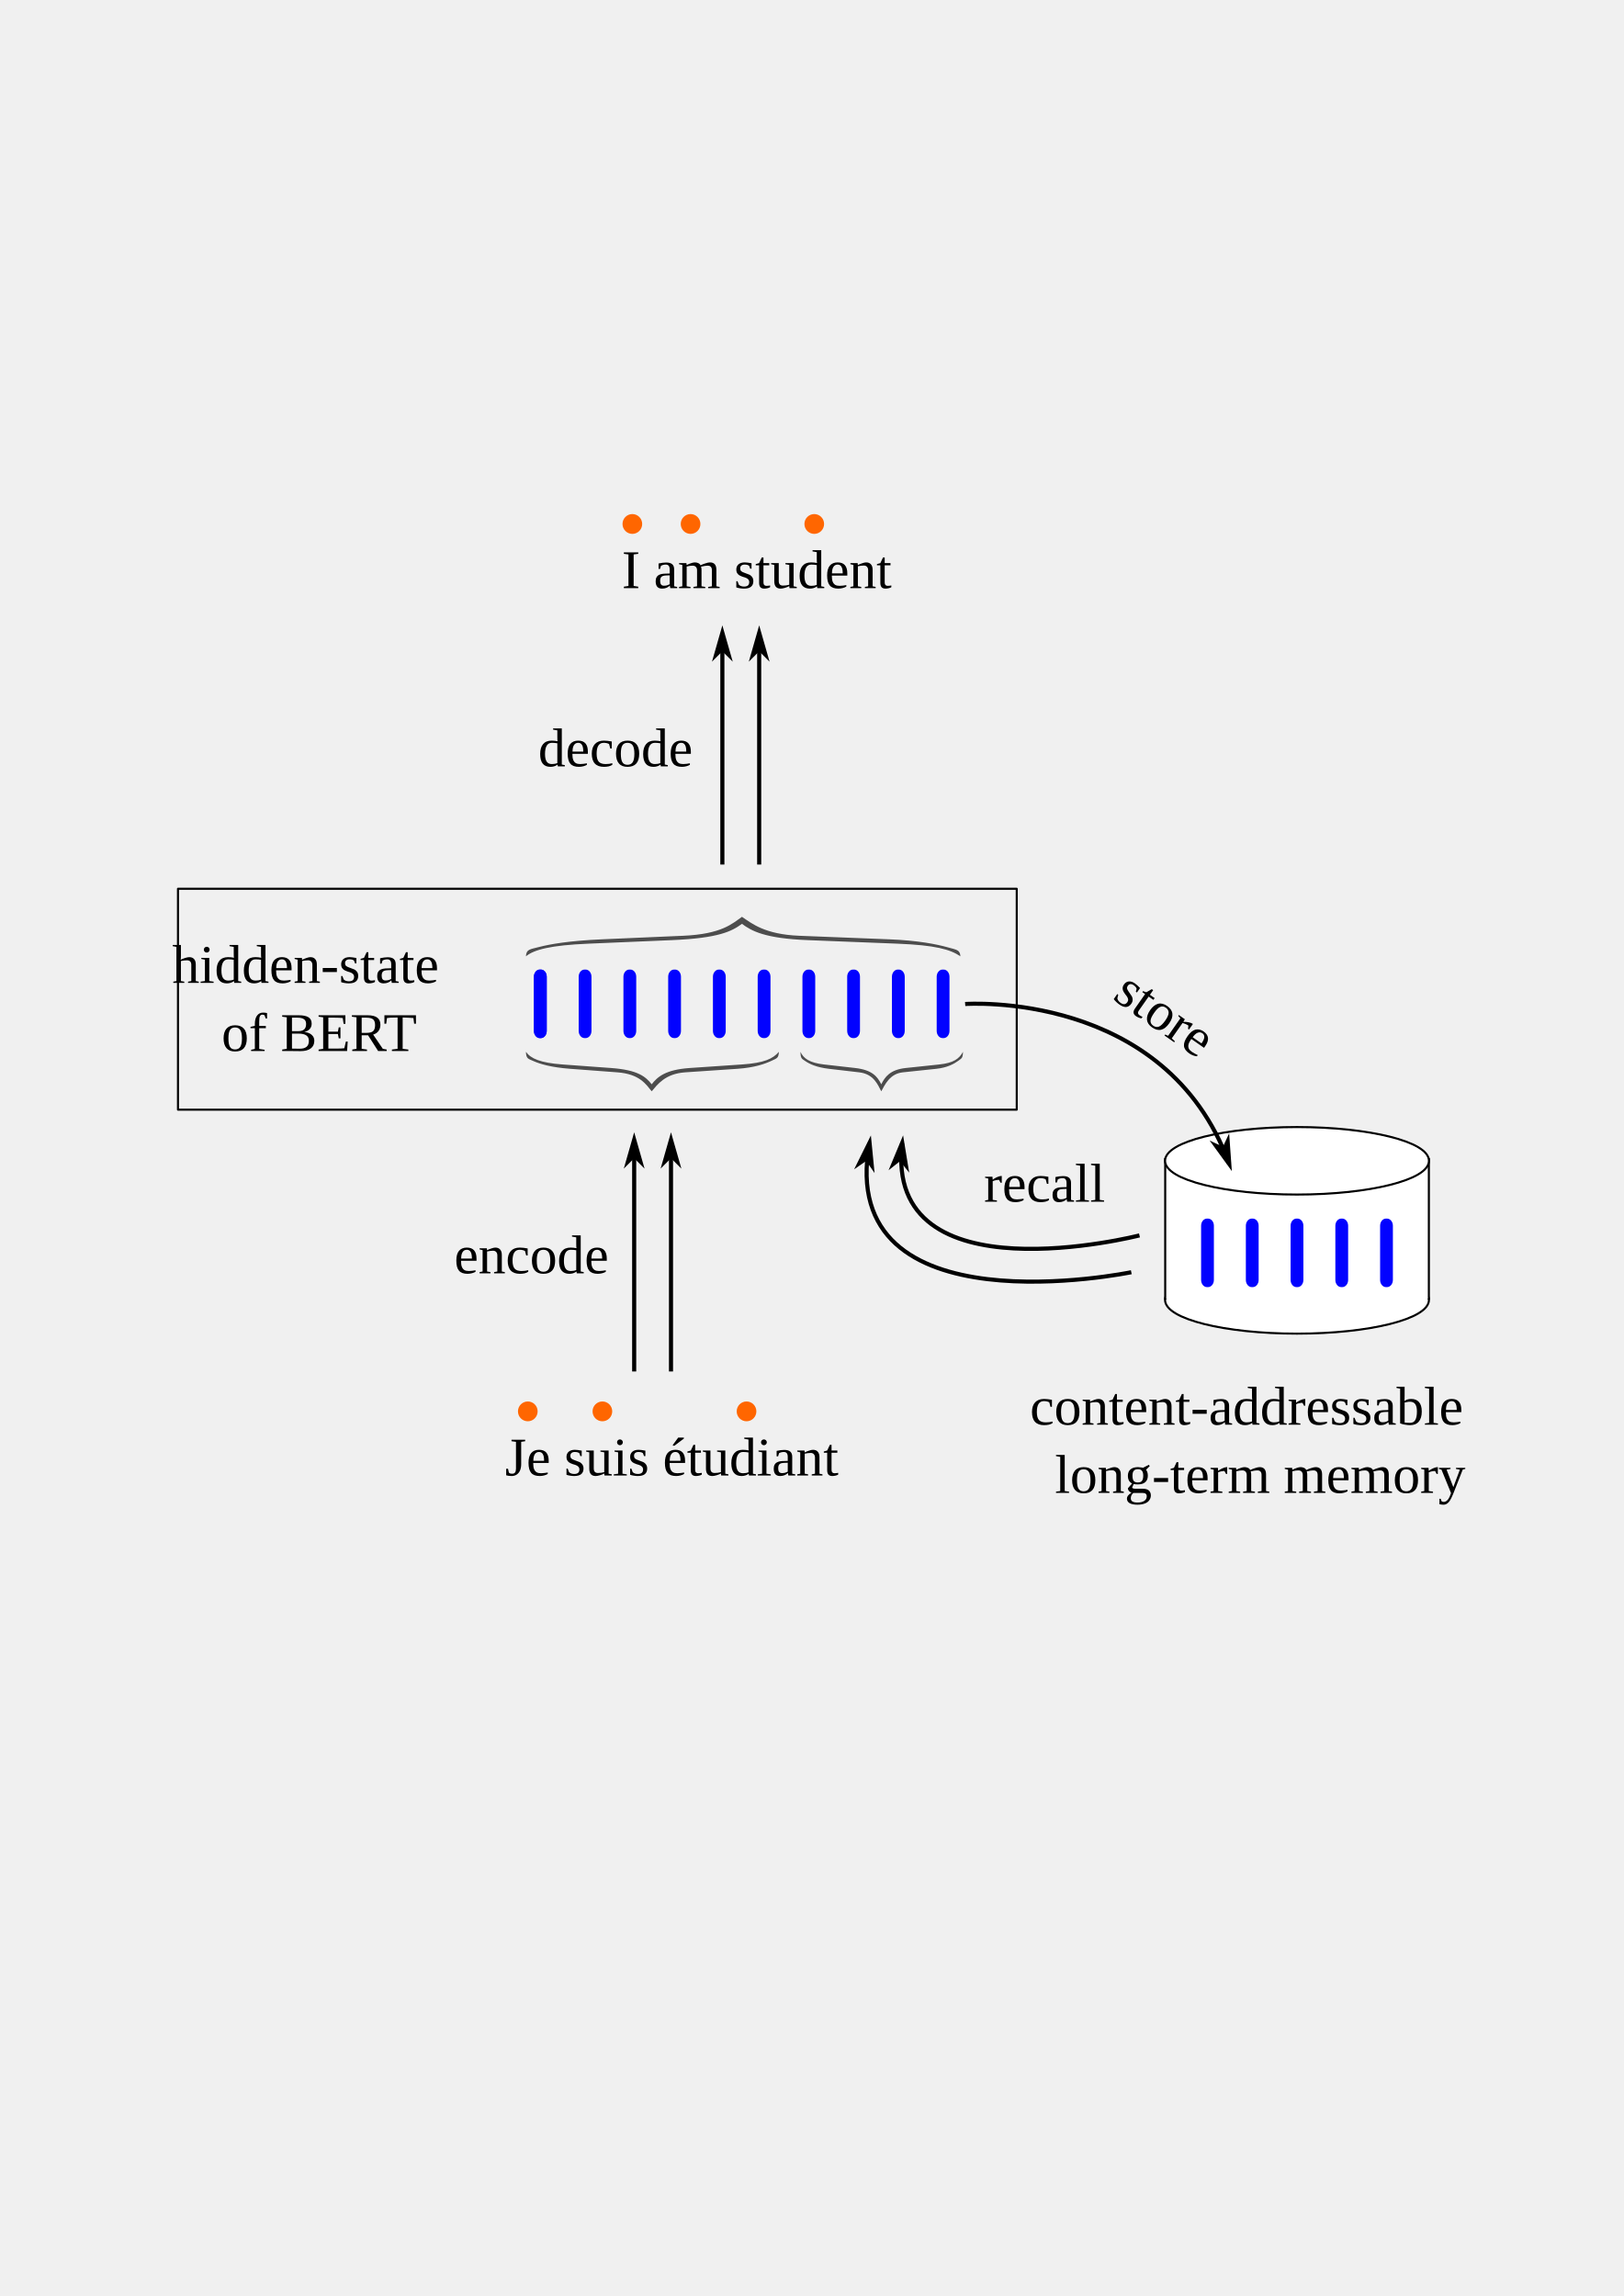
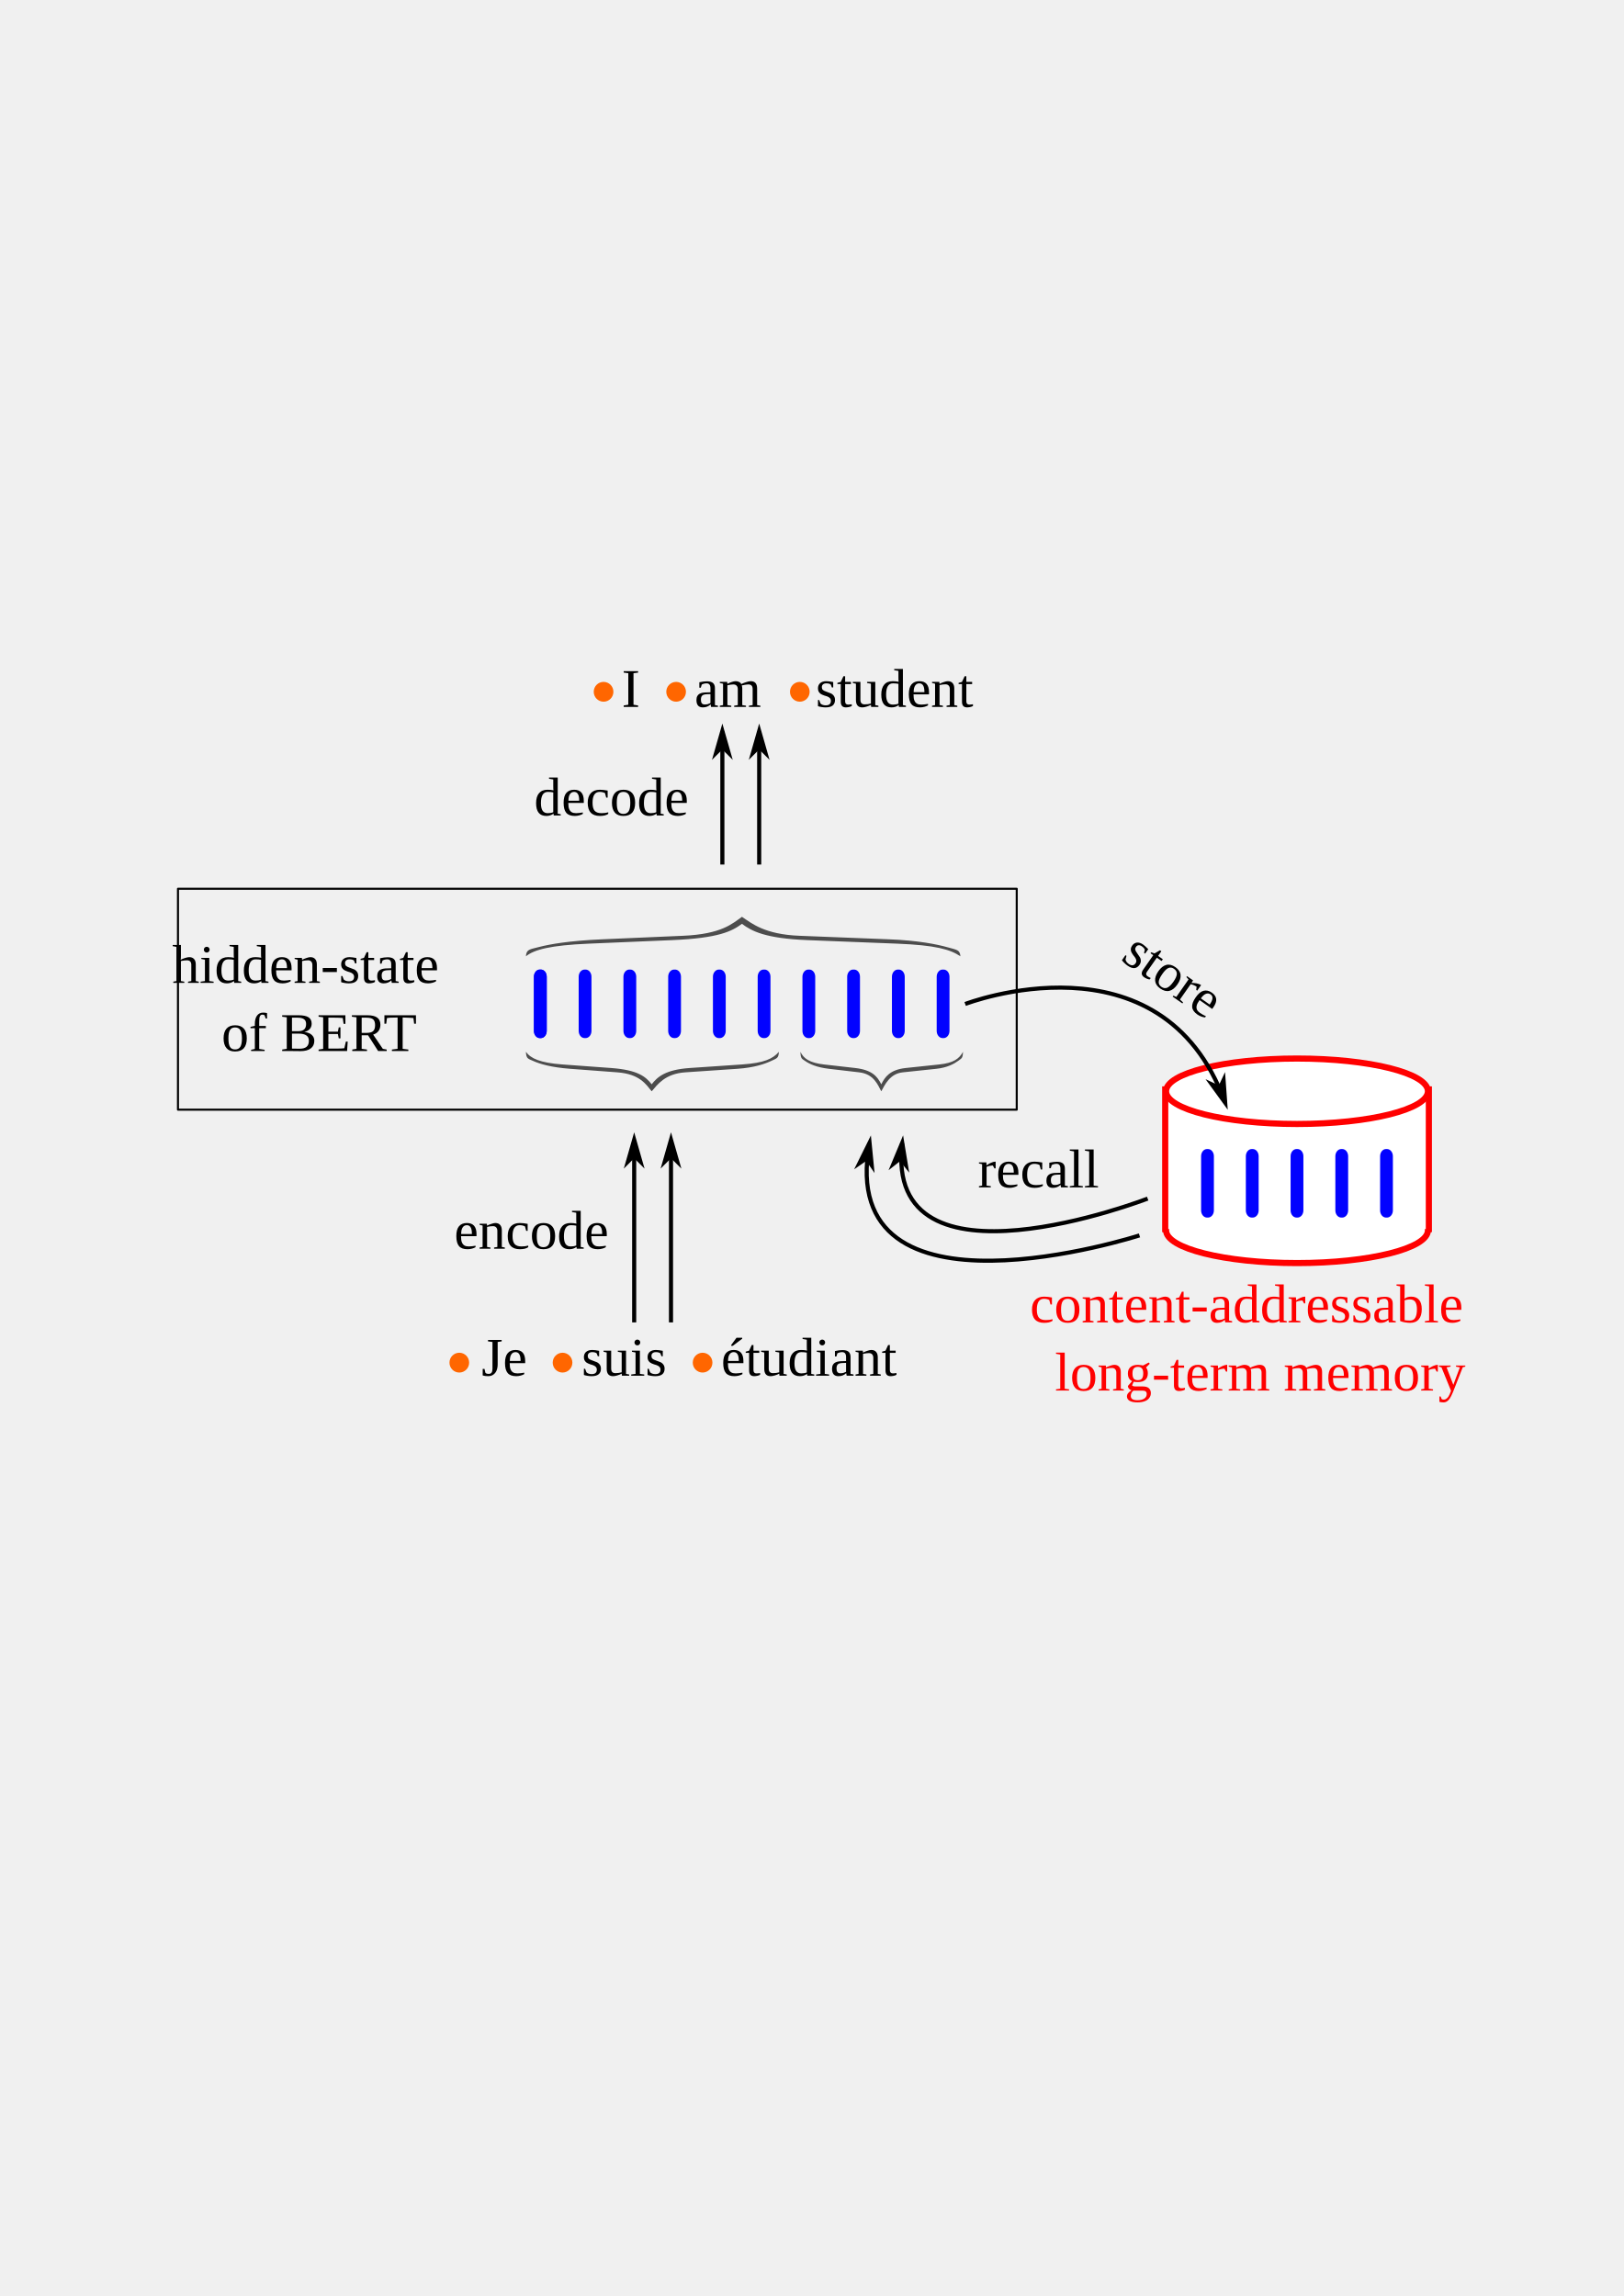
<svg xmlns="http://www.w3.org/2000/svg" xmlns:xlink="http://www.w3.org/1999/xlink" width="210mm" height="297mm" viewBox="0 0 210 297" version="1.1" id="svg8">
  <defs id="defs2">
    <marker orient="auto" refY="0" refX="0" id="Arrow2Send" style="overflow:visible">
      <path id="path3909" style="fill-rule:evenodd;stroke-width:0.625;stroke-linejoin:round" d="M 8.719,4.034 -2.207,0.016 8.719,-4.002 c -1.745,2.372 -1.735,5.617 -6e-7,8.035 z" transform="matrix(-0.3,0,0,-0.3,0.69,0)" />
    </marker>
    <marker orient="auto" refY="0" refX="0" id="Arrow1Lend" style="overflow:visible">
      <path id="path3879" d="M 0,0 5,-5 -12.5,0 5,5 0,0 z" style="fill-rule:evenodd;stroke:#000000;stroke-width:1pt" transform="matrix(-0.8,0,0,-0.8,-10,0)" />
    </marker>
    <marker orient="auto" refY="0" refX="0" id="Arrow2Lend" style="overflow:visible">
      <path id="path3897" style="fill-rule:evenodd;stroke-width:0.625;stroke-linejoin:round" d="M 8.719,4.034 -2.207,0.016 8.719,-4.002 c -1.745,2.372 -1.735,5.617 -6e-7,8.035 z" transform="matrix(-1.1,0,0,-1.1,-1.1,0)" />
    </marker>
    <marker orient="auto" refY="0" refX="0" id="Arrow2Mend" style="overflow:visible">
      <path id="path3903" style="fill-rule:evenodd;stroke-width:0.625;stroke-linejoin:round" d="M 8.719,4.034 -2.207,0.016 8.719,-4.002 c -1.745,2.372 -1.735,5.617 -6e-7,8.035 z" transform="scale(-0.6,-0.6)" />
    </marker>
    <marker orient="auto" refY="0" refX="0" id="Arrow1Mend" style="overflow:visible">
      <path id="path3885" d="M 0,0 5,-5 -12.5,0 5,5 0,0 z" style="fill-rule:evenodd;stroke:#000000;stroke-width:1pt" transform="matrix(-0.4,0,0,-0.4,-4,0)" />
    </marker>
    <marker orient="auto" refY="0" refX="0" id="Arrow2Lend-2" style="overflow:visible">
      <path id="path3897-9" style="fill-rule:evenodd;stroke-width:0.625;stroke-linejoin:round" d="M 8.719,4.034 -2.207,0.016 8.719,-4.002 c -1.745,2.372 -1.735,5.617 -6e-7,8.035 z" transform="matrix(-1.1,0,0,-1.1,-1.1,0)" />
    </marker>
    <marker orient="auto" refY="0" refX="0" id="Arrow2Lend-1" style="overflow:visible">
      <path id="path3897-94" style="fill-rule:evenodd;stroke-width:0.625;stroke-linejoin:round" d="M 8.719,4.034 -2.207,0.016 8.719,-4.002 c -1.745,2.372 -1.735,5.617 -6e-7,8.035 z" transform="matrix(-1.1,0,0,-1.1,-1.1,0)" />
    </marker>
    <marker orient="auto" refY="0" refX="0" id="Arrow2Lend-8" style="overflow:visible">
      <path id="path3897-4" style="fill-rule:evenodd;stroke-width:0.625;stroke-linejoin:round" d="M 8.719,4.034 -2.207,0.016 8.719,-4.002 c -1.745,2.372 -1.735,5.617 -6e-7,8.035 z" transform="matrix(-1.1,0,0,-1.1,-1.1,0)" />
    </marker>
    <marker orient="auto" refY="0" refX="0" id="Arrow2Lend-0" style="overflow:visible">
      <path id="path3897-3" style="fill-rule:evenodd;stroke-width:0.625;stroke-linejoin:round" d="M 8.719,4.034 -2.207,0.016 8.719,-4.002 c -1.745,2.372 -1.735,5.617 -6e-7,8.035 z" transform="matrix(-1.1,0,0,-1.1,-1.1,0)" />
    </marker>
    <marker orient="auto" refY="0" refX="0" id="Arrow2Lend-10" style="overflow:visible">
      <path id="path3897-6" style="fill-rule:evenodd;stroke-width:0.625;stroke-linejoin:round" d="M 8.719,4.034 -2.207,0.016 8.719,-4.002 c -1.745,2.372 -1.735,5.617 -6e-7,8.035 z" transform="matrix(-1.1,0,0,-1.1,-1.1,0)" />
    </marker>
    <marker orient="auto" refY="0" refX="0" id="Arrow2Lend-06" style="overflow:visible">
      <path id="path3897-1" style="fill-rule:evenodd;stroke-width:0.625;stroke-linejoin:round" d="M 8.719,4.034 -2.207,0.016 8.719,-4.002 c -1.745,2.372 -1.735,5.617 -6e-7,8.035 z" transform="matrix(-1.1,0,0,-1.1,-1.1,0)" />
    </marker>
    <marker orient="auto" refY="0" refX="0" id="Arrow2Lend-4" style="overflow:visible">
      <path id="path3897-7" style="fill-rule:evenodd;stroke-width:0.625;stroke-linejoin:round" d="M 8.719,4.034 -2.207,0.016 8.719,-4.002 c -1.745,2.372 -1.735,5.617 -6e-7,8.035 z" transform="matrix(-1.1,0,0,-1.1,-1.1,0)" />
    </marker>
    <marker orient="auto" refY="0" refX="0" id="Arrow2MendS" style="overflow:visible">
      <path id="path7051" style="fill:#0000ff;fill-rule:evenodd;stroke:#0000ff;stroke-width:0.625;stroke-linejoin:round" d="M 8.719,4.034 -2.207,0.016 8.719,-4.002 c -1.745,2.372 -1.735,5.617 -6e-7,8.035 z" transform="scale(-0.6,-0.6)" />
    </marker>
    <marker orient="auto" refY="0" refX="0" id="Arrow2MendSG" style="overflow:visible">
      <path id="path7329" style="fill:#ff0000;fill-rule:evenodd;stroke:#ff0000;stroke-width:0.625;stroke-linejoin:round" d="M 8.719,4.034 -2.207,0.016 8.719,-4.002 c -1.745,2.372 -1.735,5.617 -6e-7,8.035 z" transform="scale(-0.6,-0.6)" />
    </marker>
    <marker orient="auto" refY="0" refX="0" id="Arrow2MendSGT" style="overflow:visible">
      <path id="path4633" style="fill:#000000;fill-rule:evenodd;stroke:#000000;stroke-width:0.625;stroke-linejoin:round" d="M 8.719,4.034 -2.207,0.016 8.719,-4.002 c -1.745,2.372 -1.735,5.617 -6e-7,8.035 z" transform="scale(-0.6,-0.6)" />
    </marker>
    <marker orient="auto" refY="0" refX="0" id="Arrow1Mend-2" style="overflow:visible">
      <path id="path3885-9" d="M 0,0 5,-5 -12.5,0 5,5 Z" style="fill-rule:evenodd;stroke:#000000;stroke-width:1pt" transform="matrix(-0.4,0,0,-0.4,-4,0)" />
    </marker>
    <marker orient="auto" refY="0" refX="0" id="marker1307" style="overflow:visible">
      <path id="path1305" d="M 0,0 5,-5 -12.5,0 5,5 Z" style="fill-rule:evenodd;stroke:#000000;stroke-width:1pt" transform="matrix(-0.4,0,0,-0.4,-4,0)" />
    </marker>
    <marker orient="auto" refY="0" refX="0" id="Arrow2Send-2" style="overflow:visible">
      <path id="path3909-9" style="fill-rule:evenodd;stroke-width:0.625;stroke-linejoin:round" d="M 8.719,4.034 -2.207,0.016 8.719,-4.002 c -1.745,2.372 -1.735,5.617 -6e-7,8.035 z" transform="matrix(-0.3,0,0,-0.3,0.69,0)" />
    </marker>
    <marker orient="auto" refY="0" refX="0" id="Arrow1Lend-1" style="overflow:visible">
      <path id="path3879-2" d="M 0,0 5,-5 -12.5,0 5,5 0,0 z" style="fill-rule:evenodd;stroke:#000000;stroke-width:1pt" transform="matrix(-0.8,0,0,-0.8,-10,0)" />
    </marker>
    <marker orient="auto" refY="0" refX="0" id="Arrow2Lend-7" style="overflow:visible">
      <path id="path3897-0" style="fill-rule:evenodd;stroke-width:0.625;stroke-linejoin:round" d="M 8.719,4.034 -2.207,0.016 8.719,-4.002 c -1.745,2.372 -1.735,5.617 -6e-7,8.035 z" transform="matrix(-1.1,0,0,-1.1,-1.1,0)" />
    </marker>
    <marker orient="auto" refY="0" refX="0" id="Arrow2Mend-9" style="overflow:visible">
      <path id="path3903-3" style="fill-rule:evenodd;stroke-width:0.625;stroke-linejoin:round" d="M 8.719,4.034 -2.207,0.016 8.719,-4.002 c -1.745,2.372 -1.735,5.617 -6e-7,8.035 z" transform="scale(-0.6,-0.6)" />
    </marker>
    <marker orient="auto" refY="0" refX="0" id="Arrow1Mend-6" style="overflow:visible">
      <path id="path3885-0" d="M 0,0 5,-5 -12.5,0 5,5 0,0 z" style="fill-rule:evenodd;stroke:#000000;stroke-width:1pt" transform="matrix(-0.4,0,0,-0.4,-4,0)" />
    </marker>
    <marker orient="auto" refY="0" refX="0" id="Arrow2Lend-2-6" style="overflow:visible">
      <path id="path3897-9-2" style="fill-rule:evenodd;stroke-width:0.625;stroke-linejoin:round" d="M 8.719,4.034 -2.207,0.016 8.719,-4.002 c -1.745,2.372 -1.735,5.617 -6e-7,8.035 z" transform="matrix(-1.1,0,0,-1.1,-1.1,0)" />
    </marker>
    <marker orient="auto" refY="0" refX="0" id="Arrow2Lend-1-6" style="overflow:visible">
      <path id="path3897-94-1" style="fill-rule:evenodd;stroke-width:0.625;stroke-linejoin:round" d="M 8.719,4.034 -2.207,0.016 8.719,-4.002 c -1.745,2.372 -1.735,5.617 -6e-7,8.035 z" transform="matrix(-1.1,0,0,-1.1,-1.1,0)" />
    </marker>
    <marker orient="auto" refY="0" refX="0" id="Arrow2Lend-8-8" style="overflow:visible">
      <path id="path3897-4-7" style="fill-rule:evenodd;stroke-width:0.625;stroke-linejoin:round" d="M 8.719,4.034 -2.207,0.016 8.719,-4.002 c -1.745,2.372 -1.735,5.617 -6e-7,8.035 z" transform="matrix(-1.1,0,0,-1.1,-1.1,0)" />
    </marker>
    <marker orient="auto" refY="0" refX="0" id="Arrow2Lend-0-9" style="overflow:visible">
      <path id="path3897-3-2" style="fill-rule:evenodd;stroke-width:0.625;stroke-linejoin:round" d="M 8.719,4.034 -2.207,0.016 8.719,-4.002 c -1.745,2.372 -1.735,5.617 -6e-7,8.035 z" transform="matrix(-1.1,0,0,-1.1,-1.1,0)" />
    </marker>
    <marker orient="auto" refY="0" refX="0" id="Arrow2Lend-10-0" style="overflow:visible">
      <path id="path3897-6-2" style="fill-rule:evenodd;stroke-width:0.625;stroke-linejoin:round" d="M 8.719,4.034 -2.207,0.016 8.719,-4.002 c -1.745,2.372 -1.735,5.617 -6e-7,8.035 z" transform="matrix(-1.1,0,0,-1.1,-1.1,0)" />
    </marker>
    <marker orient="auto" refY="0" refX="0" id="Arrow2Lend-06-3" style="overflow:visible">
      <path id="path3897-1-7" style="fill-rule:evenodd;stroke-width:0.625;stroke-linejoin:round" d="M 8.719,4.034 -2.207,0.016 8.719,-4.002 c -1.745,2.372 -1.735,5.617 -6e-7,8.035 z" transform="matrix(-1.1,0,0,-1.1,-1.1,0)" />
    </marker>
    <marker orient="auto" refY="0" refX="0" id="Arrow2Lend-4-5" style="overflow:visible">
      <path id="path3897-7-9" style="fill-rule:evenodd;stroke-width:0.625;stroke-linejoin:round" d="M 8.719,4.034 -2.207,0.016 8.719,-4.002 c -1.745,2.372 -1.735,5.617 -6e-7,8.035 z" transform="matrix(-1.1,0,0,-1.1,-1.1,0)" />
    </marker>
    <marker orient="auto" refY="0" refX="0" id="Arrow2MendS-2" style="overflow:visible">
      <path id="path7051-2" style="fill:#0000ff;fill-rule:evenodd;stroke:#0000ff;stroke-width:0.625;stroke-linejoin:round" d="M 8.719,4.034 -2.207,0.016 8.719,-4.002 c -1.745,2.372 -1.735,5.617 -6e-7,8.035 z" transform="scale(-0.6,-0.6)" />
    </marker>
    <marker orient="auto" refY="0" refX="0" id="Arrow2MendSG-8" style="overflow:visible">
      <path id="path7329-9" style="fill:#ff0000;fill-rule:evenodd;stroke:#ff0000;stroke-width:0.625;stroke-linejoin:round" d="M 8.719,4.034 -2.207,0.016 8.719,-4.002 c -1.745,2.372 -1.735,5.617 -6e-7,8.035 z" transform="scale(-0.6,-0.6)" />
    </marker>
    <marker orient="auto" refY="0" refX="0" id="Arrow2MendSGT-7" style="overflow:visible">
      <path id="path4633-3" style="fill:#000000;fill-rule:evenodd;stroke:#000000;stroke-width:0.625;stroke-linejoin:round" d="M 8.719,4.034 -2.207,0.016 8.719,-4.002 c -1.745,2.372 -1.735,5.617 -6e-7,8.035 z" transform="scale(-0.6,-0.6)" />
    </marker>
    <marker orient="auto" refY="0" refX="0" id="Arrow1Mend-7" style="overflow:visible">
      <path id="path3885-8" d="M 0,0 5,-5 -12.5,0 5,5 Z" style="fill-rule:evenodd;stroke:#000000;stroke-width:1pt" transform="matrix(-0.4,0,0,-0.4,-4,0)" />
    </marker>
    <marker orient="auto" refY="0" refX="0" id="Arrow1Mend-5" style="overflow:visible">
      <path id="path3885-03" d="M 0,0 5,-5 -12.5,0 5,5 Z" style="fill-rule:evenodd;stroke:#000000;stroke-width:1pt" transform="matrix(-0.4,0,0,-0.4,-4,0)" />
    </marker>
    <marker orient="auto" refY="0" refX="0" id="Arrow1Mend-7-0" style="overflow:visible">
      <path id="path3885-8-6" d="M 0,0 5,-5 -12.5,0 5,5 Z" style="fill-rule:evenodd;stroke:#000000;stroke-width:1pt" transform="matrix(-0.4,0,0,-0.4,-4,0)" />
    </marker>
    <marker orient="auto" refY="0" refX="0" id="Arrow1Mend-7-0-2" style="overflow:visible">
      <path id="path3885-8-6-0" d="M 0,0 5,-5 -12.5,0 5,5 Z" style="fill-rule:evenodd;stroke:#000000;stroke-width:1pt" transform="matrix(-0.4,0,0,-0.4,-4,0)" />
    </marker>
  </defs>
  <g id="layer1">
-     <ellipse style="opacity:1;vector-effect:none;fill:#ffffff;fill-opacity:1;stroke:#000000;stroke-width:0.529;stroke-linecap:round;stroke-linejoin:round;stroke-miterlimit:4;stroke-dasharray:none;stroke-dashoffset:0;stroke-opacity:1;paint-order:stroke fill markers" id="path10-7" cx="167.746" cy="168.148" rx="16.933" ry="4.233" />
-     <path style="opacity:1;vector-effect:none;fill:#ffffff;fill-opacity:1;stroke:#000000;stroke-width:0.265;stroke-linecap:square;stroke-linejoin:miter;stroke-miterlimit:4;stroke-dasharray:none;stroke-dashoffset:0;stroke-opacity:1;paint-order:normal" d="m 150.701,167.988 v -18.069 h 34.099 v 18.069" id="rect12" />
-     <ellipse style="opacity:1;vector-effect:none;fill:#ffffff;fill-opacity:1;stroke:#000000;stroke-width:0.529;stroke-linecap:round;stroke-linejoin:round;stroke-miterlimit:4;stroke-dasharray:none;stroke-dashoffset:0;stroke-opacity:1;paint-order:stroke fill markers" id="path10" cx="167.746" cy="150.156" rx="16.933" ry="4.233" />
-     <text xml:space="preserve" style="font-style:normal;font-variant:normal;font-weight:normal;font-stretch:normal;font-size:7.056px;line-height:1.25;font-family:'Times New Roman';-inkscape-font-specification:'Times New Roman, Normal';font-variant-ligatures:normal;font-variant-caps:normal;font-variant-numeric:normal;font-feature-settings:normal;text-align:start;letter-spacing:0px;word-spacing:0px;writing-mode:lr-tb;text-anchor:start;fill:#000000;fill-opacity:1;stroke:none;stroke-width:0.265" x="167.397" y="184.287" id="text868">
-       <tspan x="167.397" y="184.287" style="text-align:center;text-anchor:middle;stroke-width:0.265" id="tspan870">content-addressable</tspan>
-       <tspan x="167.397" y="193.107" style="text-align:center;text-anchor:middle;stroke-width:0.265" id="tspan874">long-term memory</tspan>
+     <ellipse style="opacity:1;vector-effect:none;fill:#ffffff;fill-opacity:1;stroke:#ff0000;stroke-width:0.794;stroke-linecap:round;stroke-linejoin:round;stroke-miterlimit:4;stroke-dasharray:none;stroke-dashoffset:0;stroke-opacity:1;paint-order:normal" id="path10-7" cx="167.746" cy="159.152" rx="16.933" ry="4.233" />
+     <path style="opacity:1;vector-effect:none;fill:#ffffff;fill-opacity:1;stroke:#ff0000;stroke-width:0.794;stroke-linecap:square;stroke-linejoin:miter;stroke-miterlimit:4;stroke-dasharray:none;stroke-dashoffset:0;stroke-opacity:1;paint-order:normal" d="m 150.701,158.992 v -18.069 h 34.099 v 18.069" id="rect12" />
+     <ellipse style="opacity:1;vector-effect:none;fill:#ffffff;fill-opacity:1;stroke:#ff0000;stroke-width:0.794;stroke-linecap:round;stroke-linejoin:round;stroke-miterlimit:4;stroke-dasharray:none;stroke-dashoffset:0;stroke-opacity:1;paint-order:normal" id="path10" cx="167.746" cy="141.16" rx="16.933" ry="4.233" />
+     <text xml:space="preserve" style="font-style:normal;font-variant:normal;font-weight:normal;font-stretch:normal;font-size:7.056px;line-height:1.25;font-family:'Times New Roman';-inkscape-font-specification:'Times New Roman, Normal';font-variant-ligatures:normal;font-variant-caps:normal;font-variant-numeric:normal;font-feature-settings:normal;text-align:start;letter-spacing:0px;word-spacing:0px;writing-mode:lr-tb;text-anchor:start;fill:#ff0000;fill-opacity:1;stroke:none;stroke-width:0.265;" x="167.397" y="171.058" id="text868">
+       <tspan x="167.397" y="171.058" style="text-align:center;text-anchor:middle;stroke-width:0.265;fill:#ff0000;" id="tspan870">content-addressable</tspan>
+       <tspan x="167.397" y="179.878" style="text-align:center;text-anchor:middle;stroke-width:0.265;fill:#ff0000;" id="tspan874">long-term memory</tspan>
    </text>
    <rect rx="0.761" ry="0.926" y="125.418" x="69.056" height="8.864" width="1.654" id="use950" style="opacity:1;vector-effect:none;fill:#0000ff;fill-opacity:0.989;stroke:none;stroke-width:0.529;stroke-linecap:round;stroke-linejoin:round;stroke-miterlimit:4;stroke-dasharray:none;stroke-dashoffset:0;stroke-opacity:1;paint-order:stroke fill markers" />
    <text xml:space="preserve" style="font-style:normal;font-variant:normal;font-weight:normal;font-stretch:normal;font-size:7.056px;line-height:1.25;font-family:'Times New Roman';-inkscape-font-specification:'Times New Roman, Normal';font-variant-ligatures:normal;font-variant-caps:normal;font-variant-numeric:normal;font-feature-settings:normal;text-align:start;letter-spacing:0px;word-spacing:0px;writing-mode:lr-tb;text-anchor:start;fill:#000000;fill-opacity:1;stroke:none;stroke-width:0.265" x="45.687" y="127.137" id="text966">
      <tspan id="tspan964" x="45.687" y="127.137" style="text-align:center;text-anchor:middle;stroke-width:0.265">hidden-state</tspan>
      <tspan x="45.687" y="135.957" style="text-align:center;text-anchor:middle;stroke-width:0.265" id="tspan968">of BERT</tspan>
    </text>
-     <ellipse ry="1.281" rx="1.272" cy="182.568" cx="68.262" id="use972" style="opacity:1;vector-effect:none;fill:#ff6600;fill-opacity:1;stroke:none;stroke-width:0.265;stroke-linecap:round;stroke-linejoin:miter;stroke-miterlimit:4;stroke-dasharray:none;stroke-dashoffset:0;stroke-opacity:1;paint-order:normal" />
-     <ellipse ry="1.281" rx="1.272" cy="182.568" cx="77.909" id="use974" style="opacity:1;vector-effect:none;fill:#ff6600;fill-opacity:1;stroke:none;stroke-width:0.265;stroke-linecap:round;stroke-linejoin:miter;stroke-miterlimit:4;stroke-dasharray:none;stroke-dashoffset:0;stroke-opacity:1;paint-order:normal" />
-     <ellipse ry="1.281" rx="1.272" cy="182.568" cx="96.552" id="use976" style="opacity:1;vector-effect:none;fill:#ff6600;fill-opacity:1;stroke:none;stroke-width:0.265;stroke-linecap:round;stroke-linejoin:miter;stroke-miterlimit:4;stroke-dasharray:none;stroke-dashoffset:0;stroke-opacity:1;paint-order:normal" />
-     <text xml:space="preserve" style="font-style:normal;font-variant:normal;font-weight:normal;font-stretch:normal;font-size:7.056px;line-height:1.25;font-family:'Times New Roman';-inkscape-font-specification:'Times New Roman, Normal';font-variant-ligatures:normal;font-variant-caps:normal;font-variant-numeric:normal;font-feature-settings:normal;text-align:start;letter-spacing:0px;word-spacing:0px;writing-mode:lr-tb;text-anchor:start;fill:#000000;fill-opacity:1;stroke:none;stroke-width:0.265" x="65.327" y="190.87" id="text984">
-       <tspan id="tspan982" x="65.327" y="190.87" style="stroke-width:0.265">Je suis étudiant</tspan>
+     <path style="fill:none;stroke:#000000;stroke-width:0.529;stroke-linecap:butt;stroke-linejoin:miter;stroke-miterlimit:4;stroke-dasharray:none;stroke-opacity:1;marker-end:url(#Arrow1Mend)" d="M 82.021,171.058 V 147.51" id="path1259" />
+     <path style="fill:none;stroke:#000000;stroke-width:0.529;stroke-linecap:butt;stroke-linejoin:miter;stroke-miterlimit:4;stroke-dasharray:none;stroke-opacity:1;marker-end:url(#Arrow1Mend)" d="M 86.783,171.058 V 147.51" id="path1259-6" />
+     <text xml:space="preserve" style="font-style:normal;font-variant:normal;font-weight:normal;font-stretch:normal;font-size:7.056px;line-height:1.25;font-family:'Times New Roman';-inkscape-font-specification:'Times New Roman, Normal';font-variant-ligatures:normal;font-variant-caps:normal;font-variant-numeric:normal;font-feature-settings:normal;text-align:start;letter-spacing:0px;word-spacing:0px;writing-mode:lr-tb;text-anchor:start;fill:#000000;fill-opacity:1;stroke:none;stroke-width:0.265" x="58.738" y="161.533" id="text1293">
+       <tspan id="tspan1291" x="58.738" y="161.533" style="stroke-width:0.265">encode</tspan>
    </text>
-     <path style="fill:none;stroke:#000000;stroke-width:0.529;stroke-linecap:butt;stroke-linejoin:miter;stroke-miterlimit:4;stroke-dasharray:none;stroke-opacity:1;marker-end:url(#Arrow1Mend)" d="M 82.021,177.408 V 147.51" id="path1259" />
-     <path style="fill:none;stroke:#000000;stroke-width:0.529;stroke-linecap:butt;stroke-linejoin:miter;stroke-miterlimit:4;stroke-dasharray:none;stroke-opacity:1;marker-end:url(#Arrow1Mend)" d="M 86.783,177.408 V 147.51" id="path1259-6" />
-     <text xml:space="preserve" style="font-style:normal;font-variant:normal;font-weight:normal;font-stretch:normal;font-size:7.056px;line-height:1.25;font-family:'Times New Roman';-inkscape-font-specification:'Times New Roman, Normal';font-variant-ligatures:normal;font-variant-caps:normal;font-variant-numeric:normal;font-feature-settings:normal;text-align:start;letter-spacing:0px;word-spacing:0px;writing-mode:lr-tb;text-anchor:start;fill:#000000;fill-opacity:1;stroke:none;stroke-width:0.265" x="58.738" y="164.708" id="text1293">
-       <tspan id="tspan1291" x="58.738" y="164.708" style="stroke-width:0.265">encode</tspan>
-     </text>
-     <ellipse ry="1.281" rx="1.272" cy="67.779" cx="81.784" id="use972-1" style="opacity:1;vector-effect:none;fill:#ff6600;fill-opacity:1;stroke:none;stroke-width:0.265;stroke-linecap:round;stroke-linejoin:miter;stroke-miterlimit:4;stroke-dasharray:none;stroke-dashoffset:0;stroke-opacity:1;paint-order:normal" />
-     <ellipse ry="1.281" rx="1.272" cy="67.779" cx="89.314" id="use974-2" style="opacity:1;vector-effect:none;fill:#ff6600;fill-opacity:1;stroke:none;stroke-width:0.265;stroke-linecap:round;stroke-linejoin:miter;stroke-miterlimit:4;stroke-dasharray:none;stroke-dashoffset:0;stroke-opacity:1;paint-order:normal" />
-     <ellipse ry="1.281" rx="1.272" cy="67.779" cx="105.311" id="use976-7" style="opacity:1;vector-effect:none;fill:#ff6600;fill-opacity:1;stroke:none;stroke-width:0.265;stroke-linecap:round;stroke-linejoin:miter;stroke-miterlimit:4;stroke-dasharray:none;stroke-dashoffset:0;stroke-opacity:1;paint-order:normal" />
-     <text xml:space="preserve" style="font-style:normal;font-variant:normal;font-weight:normal;font-stretch:normal;font-size:7.056px;line-height:1.25;font-family:'Times New Roman';-inkscape-font-specification:'Times New Roman, Normal';font-variant-ligatures:normal;font-variant-caps:normal;font-variant-numeric:normal;font-feature-settings:normal;text-align:start;letter-spacing:0px;word-spacing:0px;writing-mode:lr-tb;text-anchor:start;fill:#000000;fill-opacity:1;stroke:none;stroke-width:0.265" x="80.436" y="76.081" id="text984-0">
-       <tspan id="tspan982-9" x="80.436" y="76.081" style="stroke-width:0.265">I am student</tspan>
-     </text>
-     <path style="fill:none;stroke:#000000;stroke-width:0.529;stroke-linecap:butt;stroke-linejoin:miter;stroke-miterlimit:4;stroke-dasharray:none;stroke-opacity:1;marker-end:url(#Arrow1Mend-2)" d="M 93.426,111.832 V 81.935" id="path1259-3" />
-     <path style="fill:none;stroke:#000000;stroke-width:0.529;stroke-linecap:butt;stroke-linejoin:miter;stroke-miterlimit:4;stroke-dasharray:none;stroke-opacity:1;marker-end:url(#Arrow1Mend-2)" d="M 98.188,111.832 V 81.935" id="path1259-6-6" />
-     <text xml:space="preserve" style="font-style:normal;font-variant:normal;font-weight:normal;font-stretch:normal;font-size:7.056px;line-height:1.25;font-family:'Times New Roman';-inkscape-font-specification:'Times New Roman, Normal';font-variant-ligatures:normal;font-variant-caps:normal;font-variant-numeric:normal;font-feature-settings:normal;text-align:start;letter-spacing:0px;word-spacing:0px;writing-mode:lr-tb;text-anchor:start;fill:#000000;fill-opacity:1;stroke:none;stroke-width:0.265" x="69.613" y="99.132" id="text1293-0">
-       <tspan id="tspan1291-6" x="69.613" y="99.132" style="stroke-width:0.265">decode</tspan>
+     <path style="fill:none;stroke:#000000;stroke-width:0.529;stroke-linecap:butt;stroke-linejoin:miter;stroke-miterlimit:4;stroke-dasharray:none;stroke-opacity:1;marker-end:url(#Arrow1Mend-2)" d="M 93.426,111.832 V 94.635" id="path1259-3" />
+     <path style="fill:none;stroke:#000000;stroke-width:0.529;stroke-linecap:butt;stroke-linejoin:miter;stroke-miterlimit:4;stroke-dasharray:none;stroke-opacity:1;marker-end:url(#Arrow1Mend-2)" d="M 98.188,111.832 V 94.635" id="path1259-6-6" />
+     <text xml:space="preserve" style="font-style:normal;font-variant:normal;font-weight:normal;font-stretch:normal;font-size:7.056px;line-height:1.25;font-family:'Times New Roman';-inkscape-font-specification:'Times New Roman, Normal';font-variant-ligatures:normal;font-variant-caps:normal;font-variant-numeric:normal;font-feature-settings:normal;text-align:start;letter-spacing:0px;word-spacing:0px;writing-mode:lr-tb;text-anchor:start;fill:#000000;fill-opacity:1;stroke:none;stroke-width:0.265" x="69.084" y="105.482" id="text1293-0">
+       <tspan id="tspan1291-6" x="69.084" y="105.482" style="stroke-width:0.265">decode</tspan>
    </text>
    <rect style="opacity:1;vector-effect:none;fill:#552200;fill-opacity:0;stroke:#030303;stroke-width:0.265;stroke-linecap:round;stroke-linejoin:round;stroke-miterlimit:4;stroke-dasharray:none;stroke-dashoffset:0;stroke-opacity:1;paint-order:stroke fill markers" id="rect217" width="108.479" height="28.575" x="23.019" y="114.967" ry="10.319" rx="0" />
    <use x="0" y="0" xlink:href="#use950" id="use1128" />
    <use x="0" y="0" xlink:href="#use950" transform="translate(5.787753)" id="use1130" />
    <use x="0" y="0" xlink:href="#use950" transform="translate(11.57551)" id="use1132" />
    <use x="0" y="0" xlink:href="#use950" transform="translate(17.36326)" id="use1134" />
    <use x="0" y="0" xlink:href="#use950" transform="translate(23.15101)" id="use1136" />
    <use x="0" y="0" xlink:href="#use950" transform="translate(28.93877)" id="use1138" />
    <use x="0" y="0" xlink:href="#use950" transform="translate(34.72652)" id="use1140" />
    <use x="0" y="0" xlink:href="#use950" transform="translate(40.51427)" id="use1142" />
    <use x="0" y="0" xlink:href="#use950" transform="translate(46.30203)" id="use1144" />
    <use x="0" y="0" xlink:href="#use950" transform="translate(52.08978)" id="use1146" />
-     <g id="g1195" transform="translate(12.7,28.04584)">
+     <g id="g1195" transform="translate(12.7,19.05)">
      <use height="100%" width="100%" id="use1138-6" transform="translate(73.58726,4.167181)" xlink:href="#use950" y="0" x="0" />
      <use height="100%" width="100%" id="use1140-7" transform="translate(79.37501,4.167181)" xlink:href="#use950" y="0" x="0" />
      <use height="100%" width="100%" id="use1142-5" transform="translate(85.16277,4.167181)" xlink:href="#use950" y="0" x="0" />
      <use height="100%" width="100%" id="use1144-3" transform="translate(90.95052,4.167181)" xlink:href="#use950" y="0" x="0" />
      <use height="100%" width="100%" id="use1146-5" transform="translate(96.73827,4.167181)" xlink:href="#use950" y="0" x="0" />
    </g>
    <g transform="matrix(0,0.2645833,-0.1692484,0,137.2469,-0.2818173)" id="layer1-6">
      <g transform="matrix(-0.2063492,0,0,0.7226511,552.3949,120.6701)" style="font-style:normal;font-variant:normal;font-weight:normal;font-stretch:normal;font-size:64px;line-height:125%;font-family:'Latin Modern Math';-inkscape-font-specification:'Latin Modern Math';text-align:center;letter-spacing:0px;word-spacing:0px;writing-mode:lr-tb;text-anchor:middle;fill:#4d4d4d;fill-opacity:1;stroke:none" id="flowRoot6939">
        <path d="m 179.756,399.029 c -15.838,-5.047 -26.111,-15.156 -29.939,-38.594 l -8.388,-51.36 c -4.7,-28.778 -20.931,-36.813 -38.587,-43.047 17.136,-5.938 34.62,-14.265 38.587,-40.375 l 8.388,-55.219 c 3.561,-23.44 13.581,-32.657 29.939,-38.891 -15.838,0.297 -15.239,2.375 -21.211,7.719 -7.27,6.828 -16.284,18.12 -19.034,36.219 l -8.388,55.219 c -3.245,21.363 -29.579,29.391 -44.898,35.329 16.098,5.938 40.906,12.485 44.898,36.219 l 8.388,49.876 c 3.443,20.47 11.504,32.063 18.255,38.891 5.712,5.641 5.113,7.719 21.99,8.016" style="font-size:300px;font-family:'TeX Gyre Pagella';-inkscape-font-specification:'TeX Gyre Pagella';fill:#4d4d4d;stroke:none" id="path7003" />
      </g>
    </g>
    <g transform="matrix(0,0.2645833,-0.1087568,0,148.0098,-0.2818185)" id="layer1-6-1">
      <g transform="matrix(-0.2063492,0,0,0.7226511,552.3949,120.6701)" style="font-style:normal;font-variant:normal;font-weight:normal;font-stretch:normal;font-size:64px;line-height:125%;font-family:'Latin Modern Math';-inkscape-font-specification:'Latin Modern Math';text-align:center;letter-spacing:0px;word-spacing:0px;writing-mode:lr-tb;text-anchor:middle;fill:#4d4d4d;fill-opacity:1;stroke:none" id="flowRoot6939-2">
        <path d="m 179.756,399.029 c -15.838,-5.047 -26.111,-15.156 -29.939,-38.594 l -8.388,-51.36 c -4.7,-28.778 -20.931,-36.813 -38.587,-43.047 17.136,-5.938 34.62,-14.265 38.587,-40.375 l 8.388,-55.219 c 3.561,-23.44 13.581,-32.657 29.939,-38.891 -15.838,0.297 -15.239,2.375 -21.211,7.719 -7.27,6.828 -16.284,18.12 -19.034,36.219 l -8.388,55.219 c -3.245,21.363 -29.579,29.391 -44.898,35.329 16.098,5.938 40.906,12.485 44.898,36.219 l 8.388,49.876 c 3.443,20.47 11.504,32.063 18.255,38.891 5.712,5.641 5.113,7.719 21.99,8.016" style="font-size:300px;font-family:'TeX Gyre Pagella';-inkscape-font-specification:'TeX Gyre Pagella';fill:#4d4d4d;stroke:none" id="path7003-9" />
      </g>
    </g>
    <g transform="matrix(0,-0.2645833,-0.2907157,0,186.9305,260.0429)" id="layer1-6-3">
      <g transform="matrix(-0.2063492,0,0,0.7226511,552.3949,120.6701)" style="font-style:normal;font-variant:normal;font-weight:normal;font-stretch:normal;font-size:64px;line-height:125%;font-family:'Latin Modern Math';-inkscape-font-specification:'Latin Modern Math';text-align:center;letter-spacing:0px;word-spacing:0px;writing-mode:lr-tb;text-anchor:middle;fill:#4d4d4d;fill-opacity:1;stroke:none" id="flowRoot6939-1">
        <path d="m 179.756,399.029 c -15.838,-5.047 -26.111,-15.156 -29.939,-38.594 l -8.388,-51.36 c -4.7,-28.778 -20.931,-36.813 -38.587,-43.047 17.136,-5.938 34.62,-14.265 38.587,-40.375 l 8.388,-55.219 c 3.561,-23.44 13.581,-32.657 29.939,-38.891 -15.838,0.297 -15.239,2.375 -21.211,7.719 -7.27,6.828 -16.284,18.12 -19.034,36.219 l -8.388,55.219 c -3.245,21.363 -29.579,29.391 -44.898,35.329 16.098,5.938 40.906,12.485 44.898,36.219 l 8.388,49.876 c 3.443,20.47 11.504,32.063 18.255,38.891 5.712,5.641 5.113,7.719 21.99,8.016" style="font-size:300px;font-family:'TeX Gyre Pagella';-inkscape-font-specification:'TeX Gyre Pagella';fill:#4d4d4d;stroke:none" id="path7003-94" />
      </g>
    </g>
-     <path style="fill:none;stroke:#000000;stroke-width:0.529;stroke-linecap:butt;stroke-linejoin:miter;stroke-miterlimit:4;stroke-dasharray:none;stroke-opacity:1;marker-end:url(#Arrow1Mend-7)" d="m 146.315,164.568 c 0,0 -38.365,7.938 -33.867,-16.669" id="path1259-6-4" />
-     <path style="fill:none;stroke:#000000;stroke-width:0.529;stroke-linecap:butt;stroke-linejoin:miter;stroke-miterlimit:4;stroke-dasharray:none;stroke-opacity:1;marker-end:url(#Arrow1Mend-7-0)" d="m 147.373,159.806 c 0,0 -33.073,8.467 -30.692,-11.906" id="path1259-6-4-3" />
-     <text xml:space="preserve" style="font-style:normal;font-variant:normal;font-weight:normal;font-stretch:normal;font-size:7.056px;line-height:1.25;font-family:'Times New Roman';-inkscape-font-specification:'Times New Roman, Normal';font-variant-ligatures:normal;font-variant-caps:normal;font-variant-numeric:normal;font-feature-settings:normal;text-align:start;letter-spacing:0px;word-spacing:0px;writing-mode:lr-tb;text-anchor:start;fill:#000000;fill-opacity:1;stroke:none;stroke-width:0.265" x="127.265" y="155.448" id="text2462">
-       <tspan id="tspan2460" x="127.265" y="155.448" style="stroke-width:0.265">recall</tspan>
+     <path style="fill:none;stroke:#000000;stroke-width:0.529;stroke-linecap:butt;stroke-linejoin:miter;stroke-miterlimit:4;stroke-dasharray:none;stroke-opacity:1;marker-end:url(#Arrow1Mend-7)" d="m 147.373,159.806 c 0,0 -39.423,12.7 -34.925,-11.906" id="path1259-6-4" />
+     <path style="fill:none;stroke:#000000;stroke-width:0.529;stroke-linecap:butt;stroke-linejoin:miter;stroke-miterlimit:4;stroke-dasharray:none;stroke-opacity:1;marker-end:url(#Arrow1Mend-7-0)" d="m 148.431,155.043 c 0,0 -34.131,13.229 -31.75,-7.144" id="path1259-6-4-3" />
+     <text xml:space="preserve" style="font-style:normal;font-variant:normal;font-weight:normal;font-stretch:normal;font-size:7.056px;line-height:1.25;font-family:'Times New Roman';-inkscape-font-specification:'Times New Roman, Normal';font-variant-ligatures:normal;font-variant-caps:normal;font-variant-numeric:normal;font-feature-settings:normal;text-align:start;letter-spacing:0px;word-spacing:0px;writing-mode:lr-tb;text-anchor:start;fill:#000000;fill-opacity:1;stroke:none;stroke-width:0.265" x="126.471" y="153.596" id="text2462">
+       <tspan id="tspan2460" x="126.471" y="153.596" style="stroke-width:0.265">recall</tspan>
    </text>
-     <path style="fill:none;stroke:#000000;stroke-width:0.529;stroke-linecap:butt;stroke-linejoin:miter;stroke-miterlimit:4;stroke-dasharray:none;stroke-opacity:1;marker-end:url(#Arrow1Mend-7-0-2)" d="m 124.83,129.873 c 0,0 25.929,-1.852 34.131,20.637" id="path1259-6-4-3-6" />
-     <text xml:space="preserve" style="font-style:normal;font-variant:normal;font-weight:normal;font-stretch:normal;font-size:7.056px;line-height:1.25;font-family:'Times New Roman';-inkscape-font-specification:'Times New Roman, Normal';font-variant-ligatures:normal;font-variant-caps:normal;font-variant-numeric:normal;font-feature-settings:normal;text-align:start;letter-spacing:0px;word-spacing:0px;writing-mode:lr-tb;text-anchor:start;fill:#000000;fill-opacity:1;stroke:none;stroke-width:0.265" x="191.819" y="23.381" id="text2819" transform="rotate(34.98723)">
-       <tspan id="tspan2817" x="191.819" y="23.381" style="stroke-width:0.265">store</tspan>
+     <path style="fill:none;stroke:#000000;stroke-width:0.529;stroke-linecap:butt;stroke-linejoin:miter;stroke-miterlimit:4;stroke-dasharray:none;stroke-opacity:1;marker-end:url(#Arrow1Mend-7-0-2)" d="m 124.83,129.873 c 0,0 25.4,-9.79 33.602,12.7" id="path1259-6-4-3-6" />
+     <text xml:space="preserve" style="font-style:normal;font-variant:normal;font-weight:normal;font-stretch:normal;font-size:7.056px;line-height:1.25;font-family:'Times New Roman';-inkscape-font-specification:'Times New Roman, Normal';font-variant-ligatures:normal;font-variant-caps:normal;font-variant-numeric:normal;font-feature-settings:normal;text-align:start;letter-spacing:0px;word-spacing:0px;writing-mode:lr-tb;text-anchor:start;fill:#000000;fill-opacity:1;stroke:none;stroke-width:0.265" x="189.804" y="18.656" id="text2819" transform="rotate(34.98723)">
+       <tspan id="tspan2817" x="189.804" y="18.656" style="stroke-width:0.265">store</tspan>
    </text>
+     <g id="g17934" transform="translate(29.93223,184.7181)">
+       <ellipse ry="1.281" rx="1.272" cy="-8.453" cx="29.472" id="use972-2" style="opacity:1;vector-effect:none;fill:#ff6600;fill-opacity:1;stroke:none;stroke-width:0.265;stroke-linecap:round;stroke-linejoin:miter;stroke-miterlimit:4;stroke-dasharray:none;stroke-dashoffset:0;stroke-opacity:1;paint-order:normal" />
+       <ellipse ry="1.281" rx="1.272" cy="-8.453" cx="42.823" id="use974-4" style="opacity:1;vector-effect:none;fill:#ff6600;fill-opacity:1;stroke:none;stroke-width:0.265;stroke-linecap:round;stroke-linejoin:miter;stroke-miterlimit:4;stroke-dasharray:none;stroke-dashoffset:0;stroke-opacity:1;paint-order:normal" />
+       <ellipse ry="1.281" rx="1.272" cy="-8.453" cx="60.937" id="use976-0" style="opacity:1;vector-effect:none;fill:#ff6600;fill-opacity:1;stroke:none;stroke-width:0.265;stroke-linecap:round;stroke-linejoin:miter;stroke-miterlimit:4;stroke-dasharray:none;stroke-dashoffset:0;stroke-opacity:1;paint-order:normal" />
+       <text xml:space="preserve" style="font-style:normal;font-variant:normal;font-weight:normal;font-stretch:normal;font-size:7.056px;line-height:1.25;font-family:'Times New Roman';-inkscape-font-specification:'Times New Roman, Normal';font-variant-ligatures:normal;font-variant-caps:normal;font-variant-numeric:normal;font-feature-settings:normal;text-align:start;letter-spacing:0px;word-spacing:0px;writing-mode:lr-tb;text-anchor:start;fill:#000000;fill-opacity:1;stroke:none;stroke-width:0.265" x="32.357" y="-6.766" id="text984-1">
+         <tspan id="tspan982-4" x="32.357" y="-6.766" style="stroke-width:0.265">Je    suis    étudiant</tspan>
+       </text>
+     </g>
+     <g id="g14858" transform="translate(21.38624,238.1219)">
+       <ellipse ry="1.281" rx="1.272" cy="-148.635" cx="56.676" id="use972-1-5" style="opacity:1;vector-effect:none;fill:#ff6600;fill-opacity:1;stroke:none;stroke-width:0.265;stroke-linecap:round;stroke-linejoin:miter;stroke-miterlimit:4;stroke-dasharray:none;stroke-dashoffset:0;stroke-opacity:1;paint-order:normal" />
+       <ellipse ry="1.281" rx="1.272" cy="-148.635" cx="66.059" id="use974-2-0" style="opacity:1;vector-effect:none;fill:#ff6600;fill-opacity:1;stroke:none;stroke-width:0.265;stroke-linecap:round;stroke-linejoin:miter;stroke-miterlimit:4;stroke-dasharray:none;stroke-dashoffset:0;stroke-opacity:1;paint-order:normal" />
+       <ellipse ry="1.281" rx="1.272" cy="-148.635" cx="82.056" id="use976-7-5" style="opacity:1;vector-effect:none;fill:#ff6600;fill-opacity:1;stroke:none;stroke-width:0.265;stroke-linecap:round;stroke-linejoin:miter;stroke-miterlimit:4;stroke-dasharray:none;stroke-dashoffset:0;stroke-opacity:1;paint-order:normal" />
+       <text xml:space="preserve" style="font-style:normal;font-variant:normal;font-weight:normal;font-stretch:normal;font-size:7.056px;line-height:1.25;font-family:'Times New Roman';-inkscape-font-specification:'Times New Roman, Normal';font-variant-ligatures:normal;font-variant-caps:normal;font-variant-numeric:normal;font-feature-settings:normal;text-align:start;letter-spacing:0px;word-spacing:0px;writing-mode:lr-tb;text-anchor:start;fill:#000000;fill-opacity:1;stroke:none;stroke-width:0.265" x="59.032" y="-146.683" id="text984-0-2">
+         <tspan id="tspan982-9-4" x="59.032" y="-146.683" style="stroke-width:0.265">I    am    student</tspan>
+       </text>
+     </g>
  </g>
</svg>
